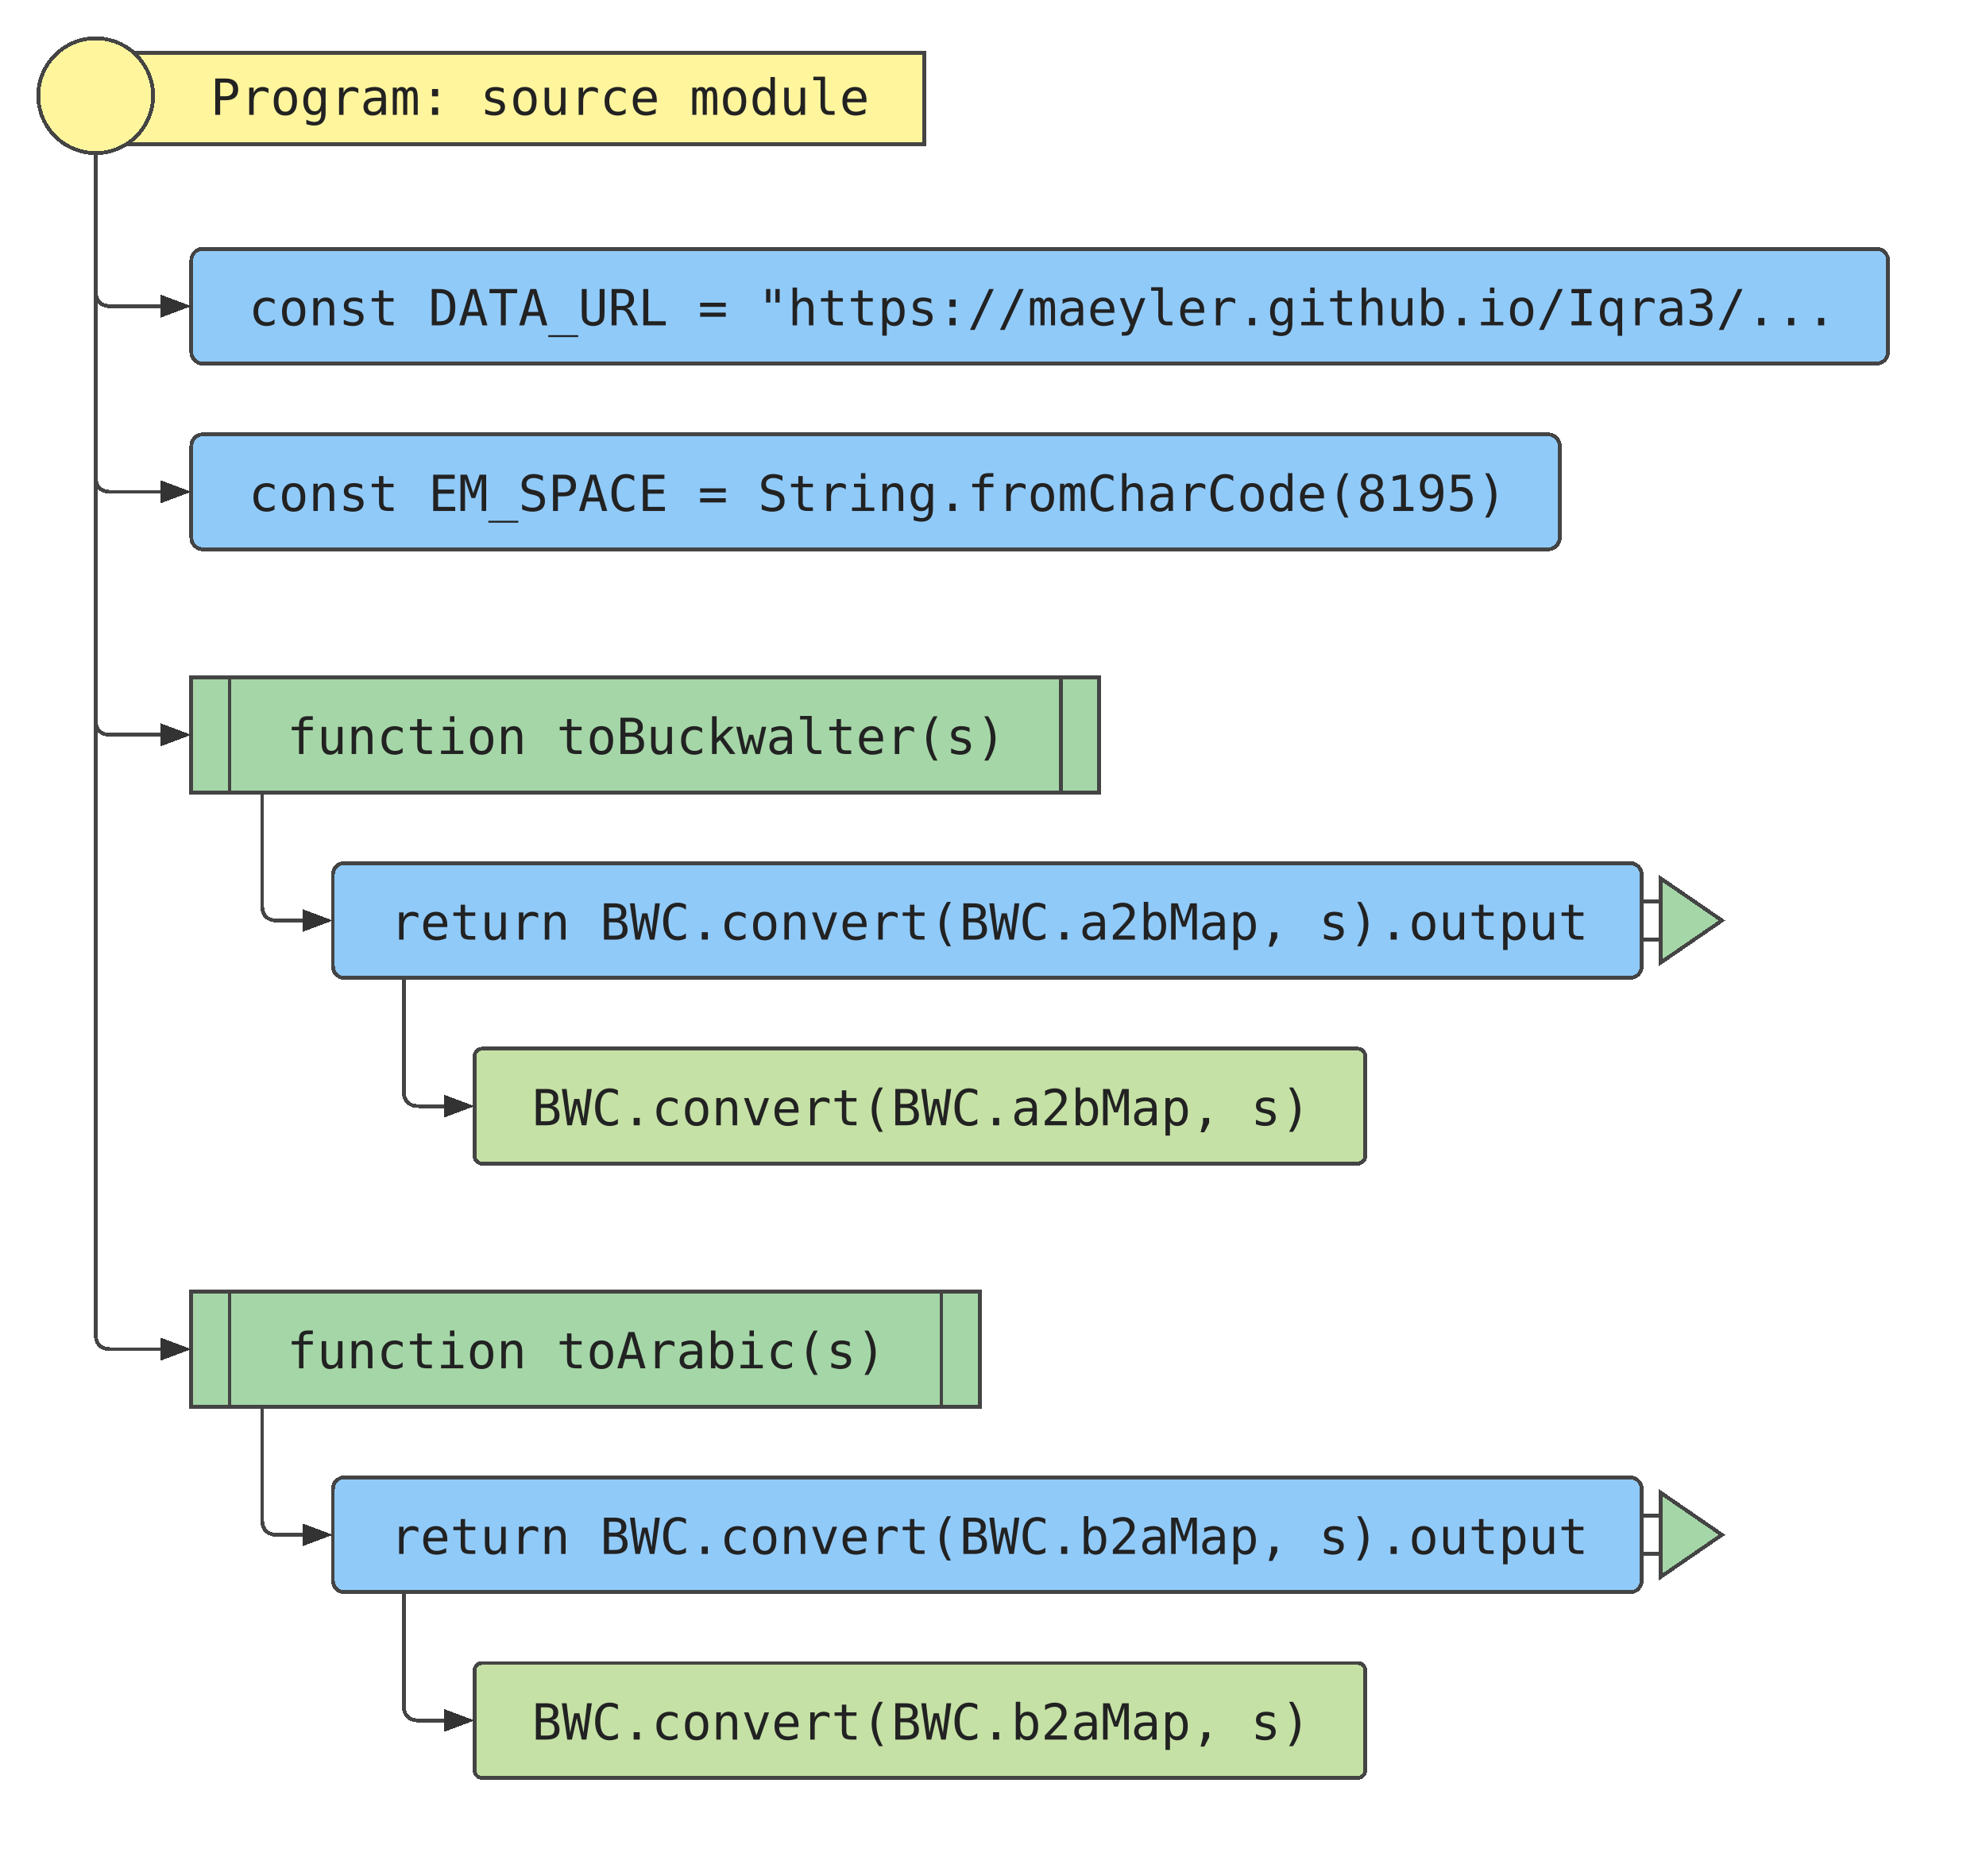
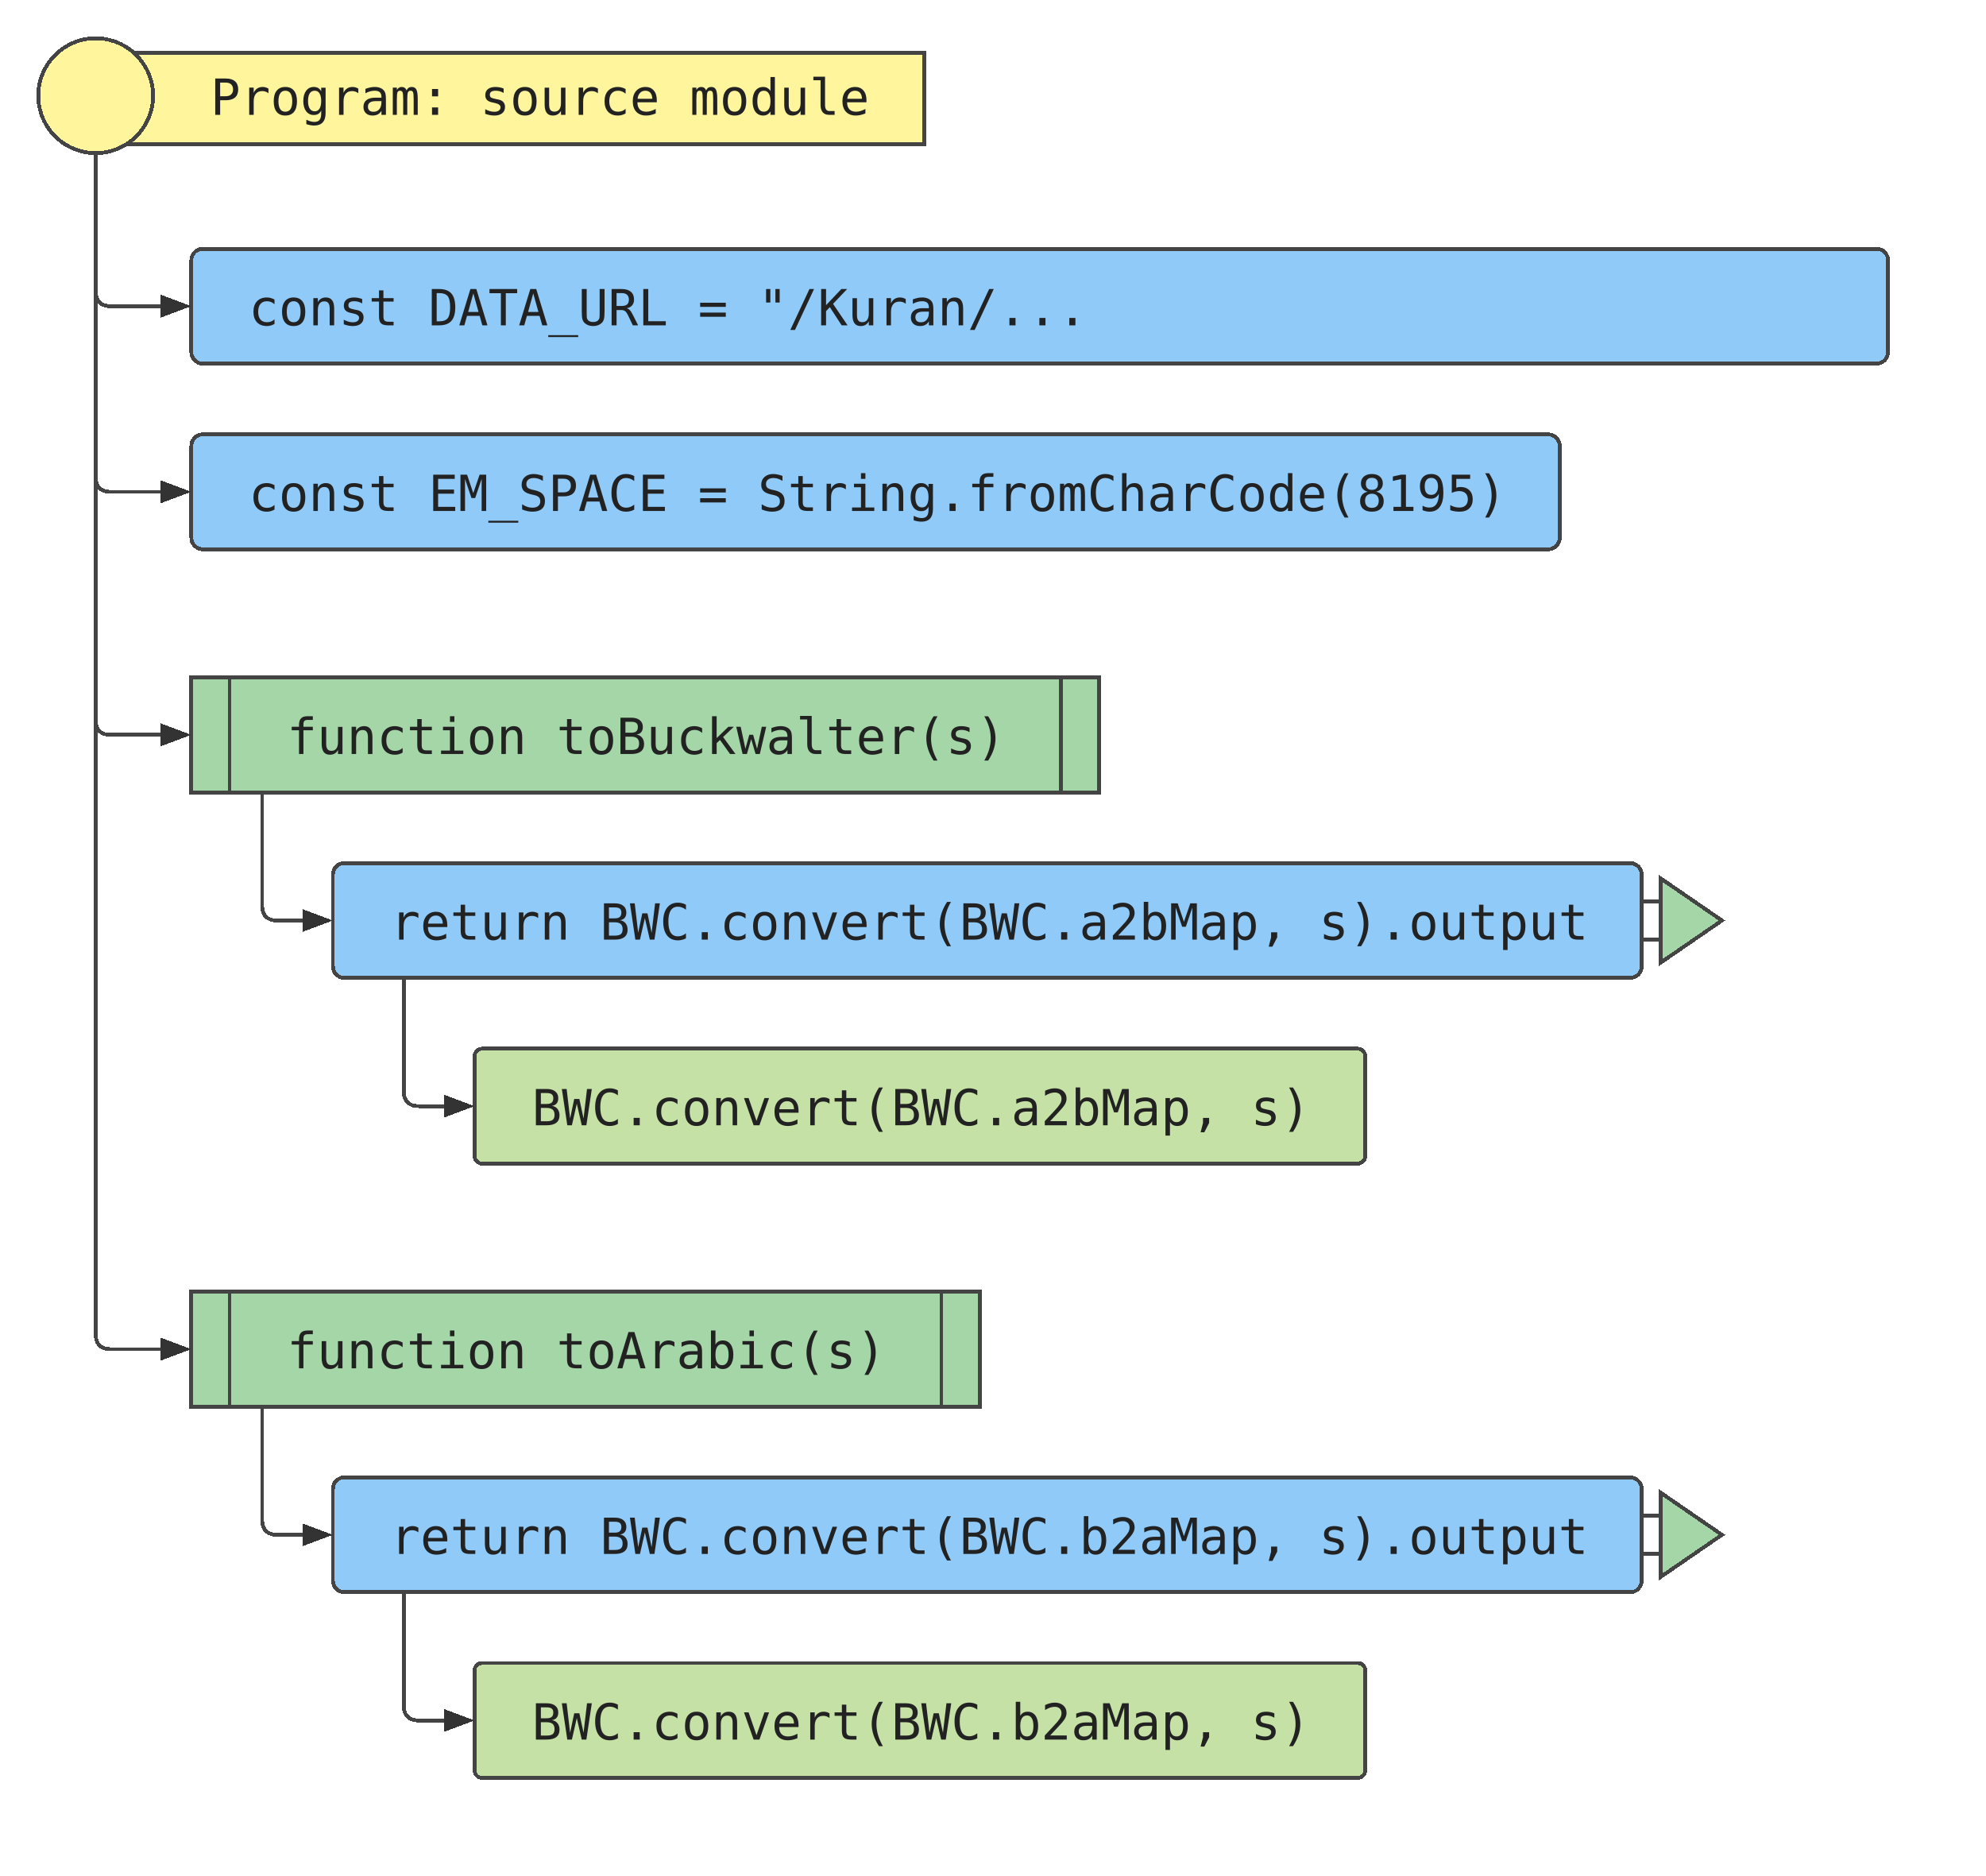
<svg xmlns="http://www.w3.org/2000/svg" width="519" height="490" shape-rendering="optimizeSpeed">
  <g>
    <rect x="50" y="65" width="443.4" height="30" rx="3" ry="3" style="fill:#90caf9; stroke:#444; stroke-width:1" />
    <text x="65" y="85" font-family="monospace" font-size="13" fill="#222">
-       <tspan x="65" y="85">const DATA_URL = "https://maeyler.github.io/Iqra3/...</tspan>
+       <tspan x="65" y="85">const DATA_URL = "/Kuran/...</tspan>
    </text>
  </g>
  <g>
    <rect x="50" y="113.5" width="357.6" height="30" rx="3" ry="3" style="fill:#90caf9; stroke:#444; stroke-width:1" />
    <text x="65" y="133.5" font-family="monospace" font-size="13" fill="#222">
      <tspan x="65" y="133.5">const EM_SPACE = String.fromCharCode(8195)</tspan>
    </text>
  </g>
  <g>
    <rect x="50" y="177" width="237.2" height="30" style="fill:#a5d6a7; stroke:#444; stroke-width:1" />
    <line x1="60" y1="177" x2="60" y2="207" style="fill:#a5d6a7; stroke:#444; stroke-width:1" />
    <line x1="277.2" y1="177" x2="277.2" y2="207" style="fill:#a5d6a7; stroke:#444; stroke-width:1" />
    <text x="75" y="197" font-family="monospace" font-size="13" fill="#222">
      <tspan x="75" y="197">function toBuckwalter(s)</tspan>
    </text>
  </g>
  <g>
    <rect x="87" y="225.5" width="342" height="30" rx="3" ry="3" style="fill:#90caf9; stroke:#444; stroke-width:1" />
    <line x1="429" y1="235.5" x2="434" y2="235.5" style="fill:#a5d6a7; stroke:#444; stroke-width:1" />
    <line x1="429" y1="245.5" x2="434" y2="245.5" style="fill:#a5d6a7; stroke:#444; stroke-width:1" />
    <path d="M434, 229.5 L450, 240.5 L434, 251.5 Z" fill="#a5d6a7" stroke="#444" stroke-width="1" />
    <text x="102" y="245.5" font-family="monospace" font-size="13" fill="#222">
      <tspan x="102" y="245.5">return BWC.convert(BWC.a2bMap, s).output</tspan>
    </text>
  </g>
  <g>
    <rect x="124" y="274" width="232.8" height="30" rx="2" ry="2" style="fill:#C5E1A5; stroke:#444; stroke-width:1" />
    <text x="139" y="294" font-family="monospace" font-size="13" fill="#222">
      <tspan x="139" y="294">BWC.convert(BWC.a2bMap, s)</tspan>
    </text>
  </g>
  <g>
    <rect x="50" y="337.5" width="206" height="30" style="fill:#a5d6a7; stroke:#444; stroke-width:1" />
    <line x1="60" y1="337.5" x2="60" y2="367.5" style="fill:#a5d6a7; stroke:#444; stroke-width:1" />
    <line x1="246" y1="337.5" x2="246" y2="367.5" style="fill:#a5d6a7; stroke:#444; stroke-width:1" />
    <text x="75" y="357.5" font-family="monospace" font-size="13" fill="#222">
      <tspan x="75" y="357.5">function toArabic(s)</tspan>
    </text>
  </g>
  <g>
    <rect x="87" y="386" width="342" height="30" rx="3" ry="3" style="fill:#90caf9; stroke:#444; stroke-width:1" />
    <line x1="429" y1="396" x2="434" y2="396" style="fill:#a5d6a7; stroke:#444; stroke-width:1" />
    <line x1="429" y1="406" x2="434" y2="406" style="fill:#a5d6a7; stroke:#444; stroke-width:1" />
    <path d="M434, 390 L450, 401 L434, 412 Z" fill="#a5d6a7" stroke="#444" stroke-width="1" />
    <text x="102" y="406" font-family="monospace" font-size="13" fill="#222">
      <tspan x="102" y="406">return BWC.convert(BWC.b2aMap, s).output</tspan>
    </text>
  </g>
  <g>
    <rect x="124" y="434.5" width="232.8" height="30" rx="2" ry="2" style="fill:#C5E1A5; stroke:#444; stroke-width:1" />
    <text x="139" y="454.5" font-family="monospace" font-size="13" fill="#222">
      <tspan x="139" y="454.5">BWC.convert(BWC.b2aMap, s)</tspan>
    </text>
  </g>
  <g>
    <rect x="25" y="13.75" width="216.6" height="24" style="fill:#fff59d; stroke:#444; stroke-width:1" />
    <circle cx="25" cy="25" r="15" style="fill:#fff59d; stroke:#444; stroke-width:1" />
    <text x="55" y="30" font-family="monospace" font-size="13" fill="#222">
      <tspan x="55" y="30">Program: source module</tspan>
    </text>
  </g>
  <g>
    <path d="M25, 40 L25 76 Q25 80                 29 80                 L42 80 " style="fill:none; stroke:#444; stroke-width:1" />
    <path d="M42, 77 L50, 80 L42, 83 Z" fill="#333" />
  </g>
  <g>
    <path d="M25, 40 L25 124.5 Q25 128.5                 29 128.5                 L42 128.5 " style="fill:none; stroke:#444; stroke-width:1" />
    <path d="M42, 125.5 L50, 128.5 L42, 131.5 Z" fill="#333" />
  </g>
  <g>
    <path d="M25, 40 L25 188 Q25 192                 29 192                 L42 192 " style="fill:none; stroke:#444; stroke-width:1" />
    <path d="M42, 189 L50, 192 L42, 195 Z" fill="#333" />
  </g>
  <g>
    <path d="M68.5, 207 L68.5 236.5 Q68.5 240.5                 72.5 240.5                 L79 240.5 " style="fill:none; stroke:#444; stroke-width:1" />
    <path d="M79, 237.5 L87, 240.5 L79, 243.5 Z" fill="#333" />
  </g>
  <g>
    <path d="M105.5, 255.5 L105.5 285 Q105.5 289                 109.5 289                 L116 289 " style="fill:none; stroke:#444; stroke-width:1" />
    <path d="M116, 286 L124, 289 L116, 292 Z" fill="#333" />
  </g>
  <g>
    <path d="M25, 40 L25 348.5 Q25 352.5                 29 352.5                 L42 352.5 " style="fill:none; stroke:#444; stroke-width:1" />
    <path d="M42, 349.5 L50, 352.5 L42, 355.5 Z" fill="#333" />
  </g>
  <g>
    <path d="M68.5, 367.5 L68.5 397 Q68.5 401                 72.5 401                 L79 401 " style="fill:none; stroke:#444; stroke-width:1" />
    <path d="M79, 398 L87, 401 L79, 404 Z" fill="#333" />
  </g>
  <g>
    <path d="M105.5, 416 L105.5 445.5 Q105.5 449.5                 109.5 449.5                 L116 449.5 " style="fill:none; stroke:#444; stroke-width:1" />
    <path d="M116, 446.5 L124, 449.5 L116, 452.5 Z" fill="#333" />
  </g>
</svg>
